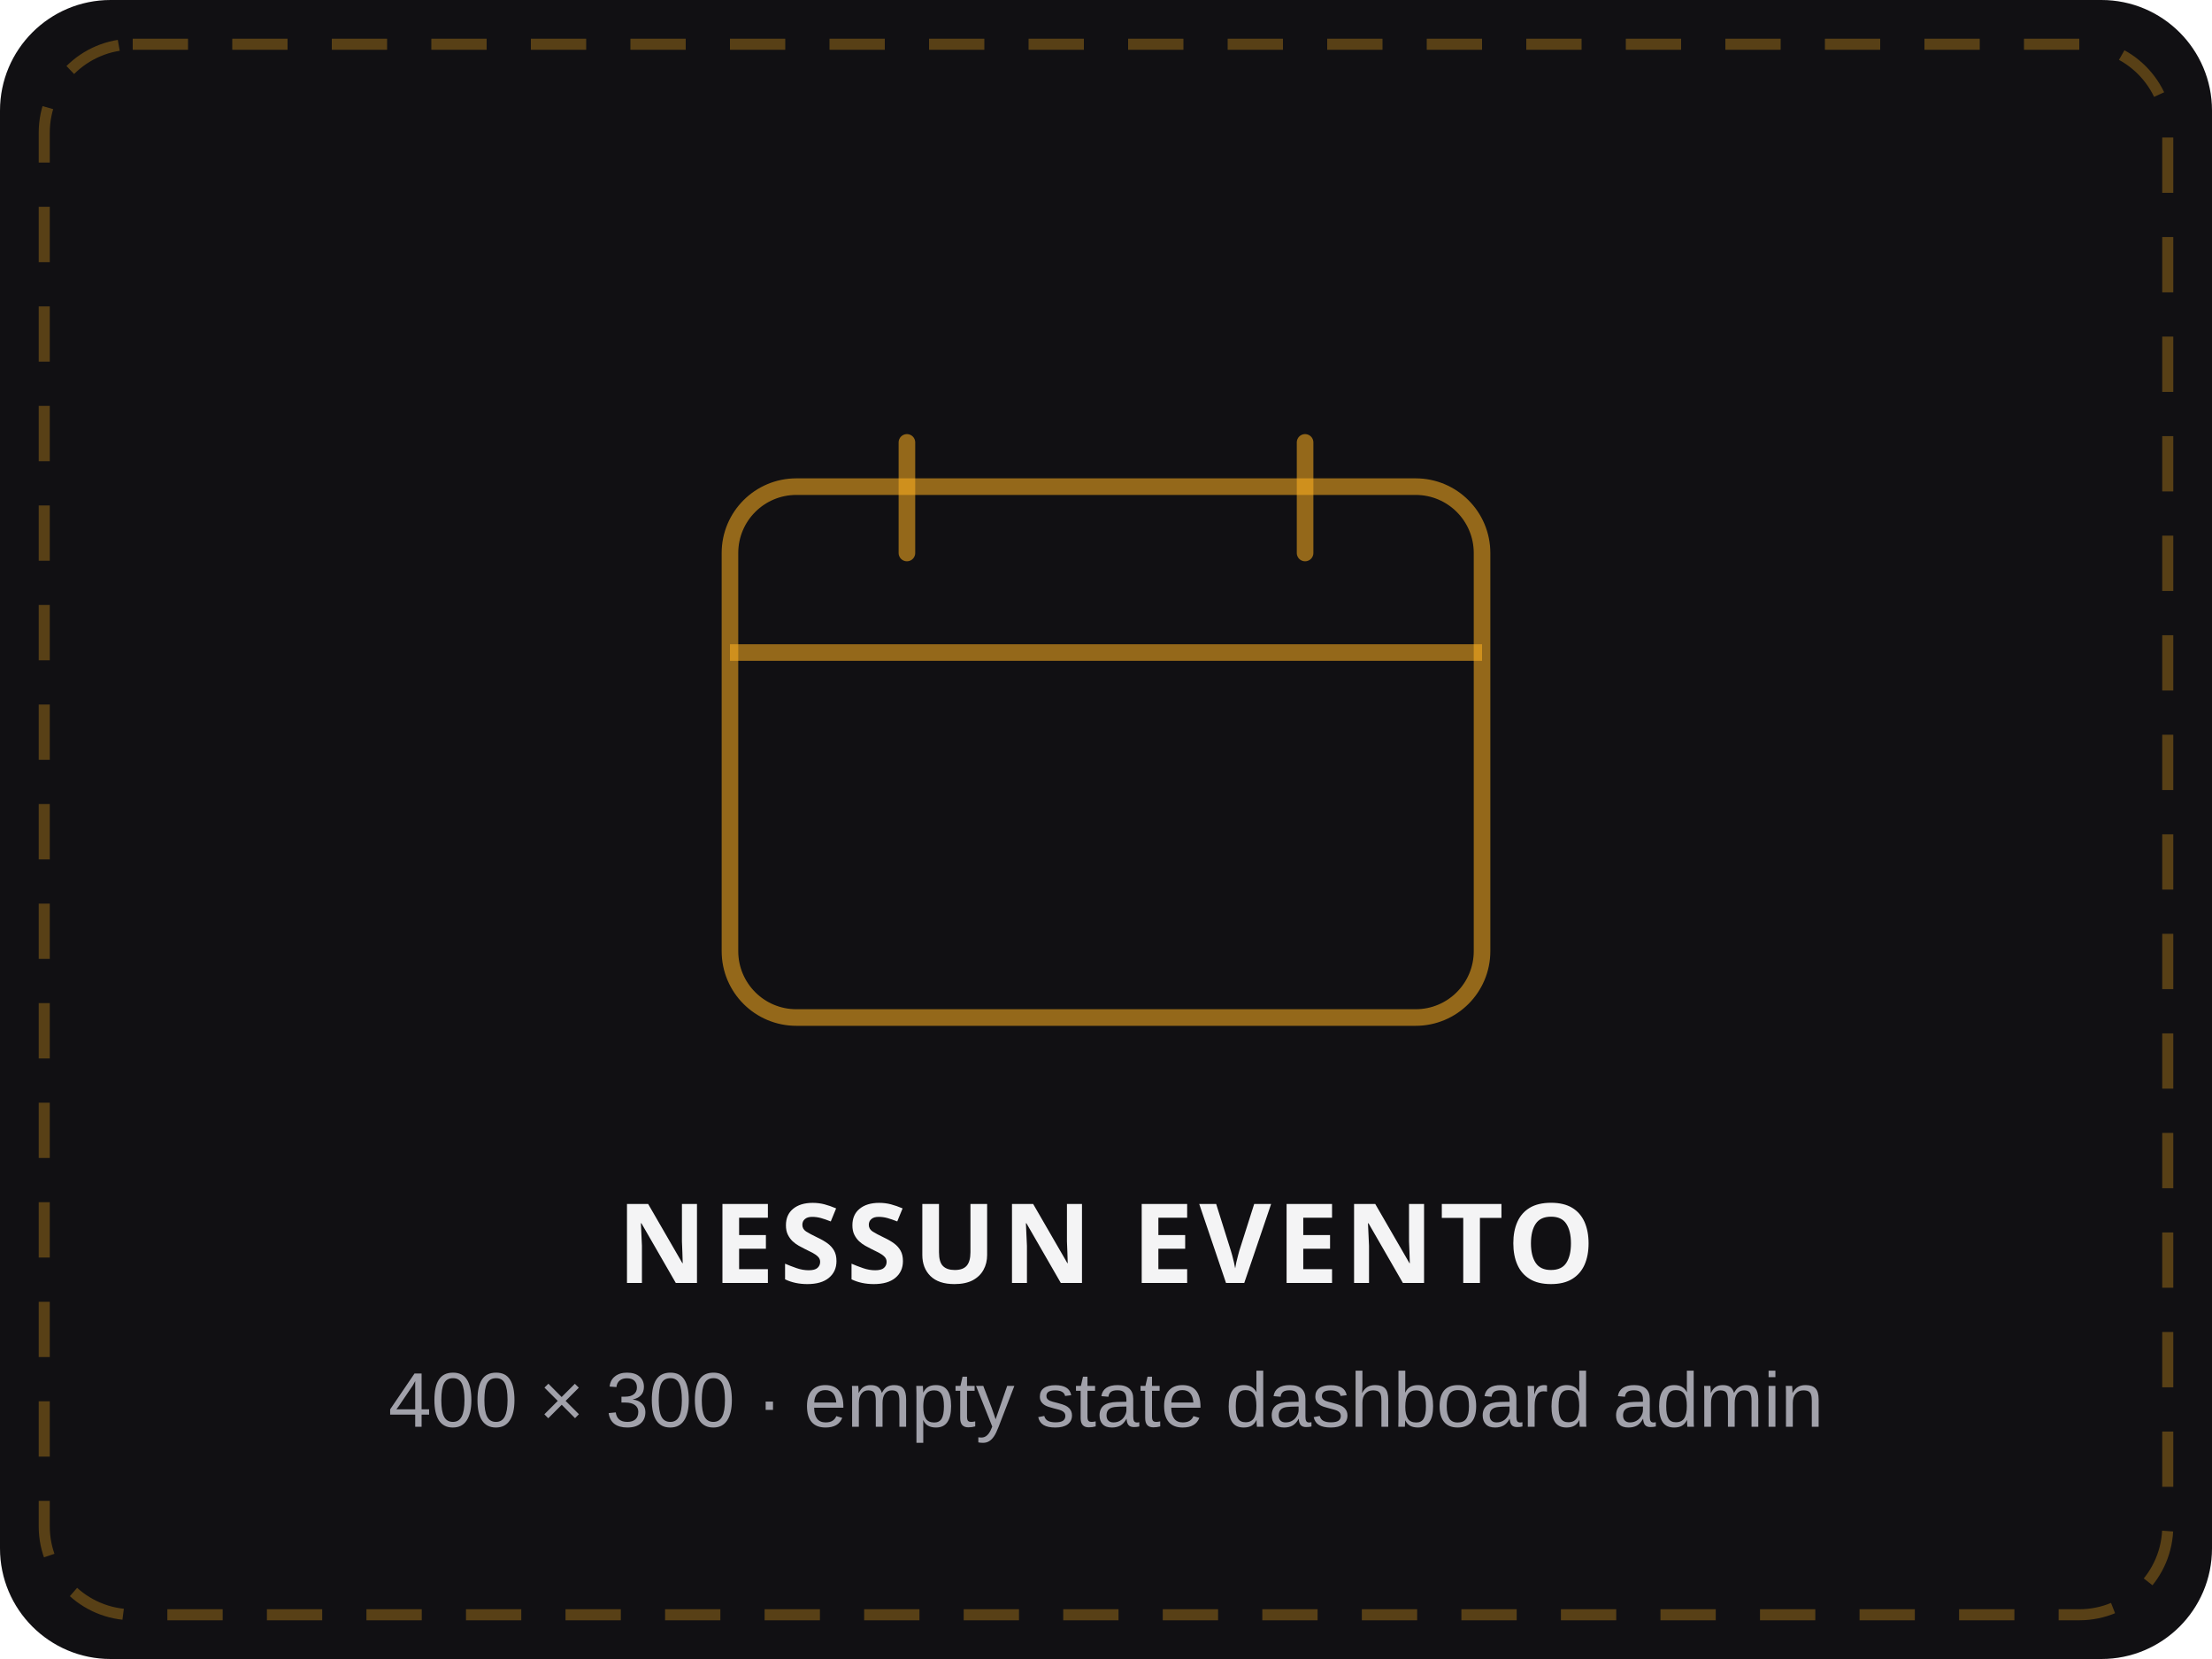
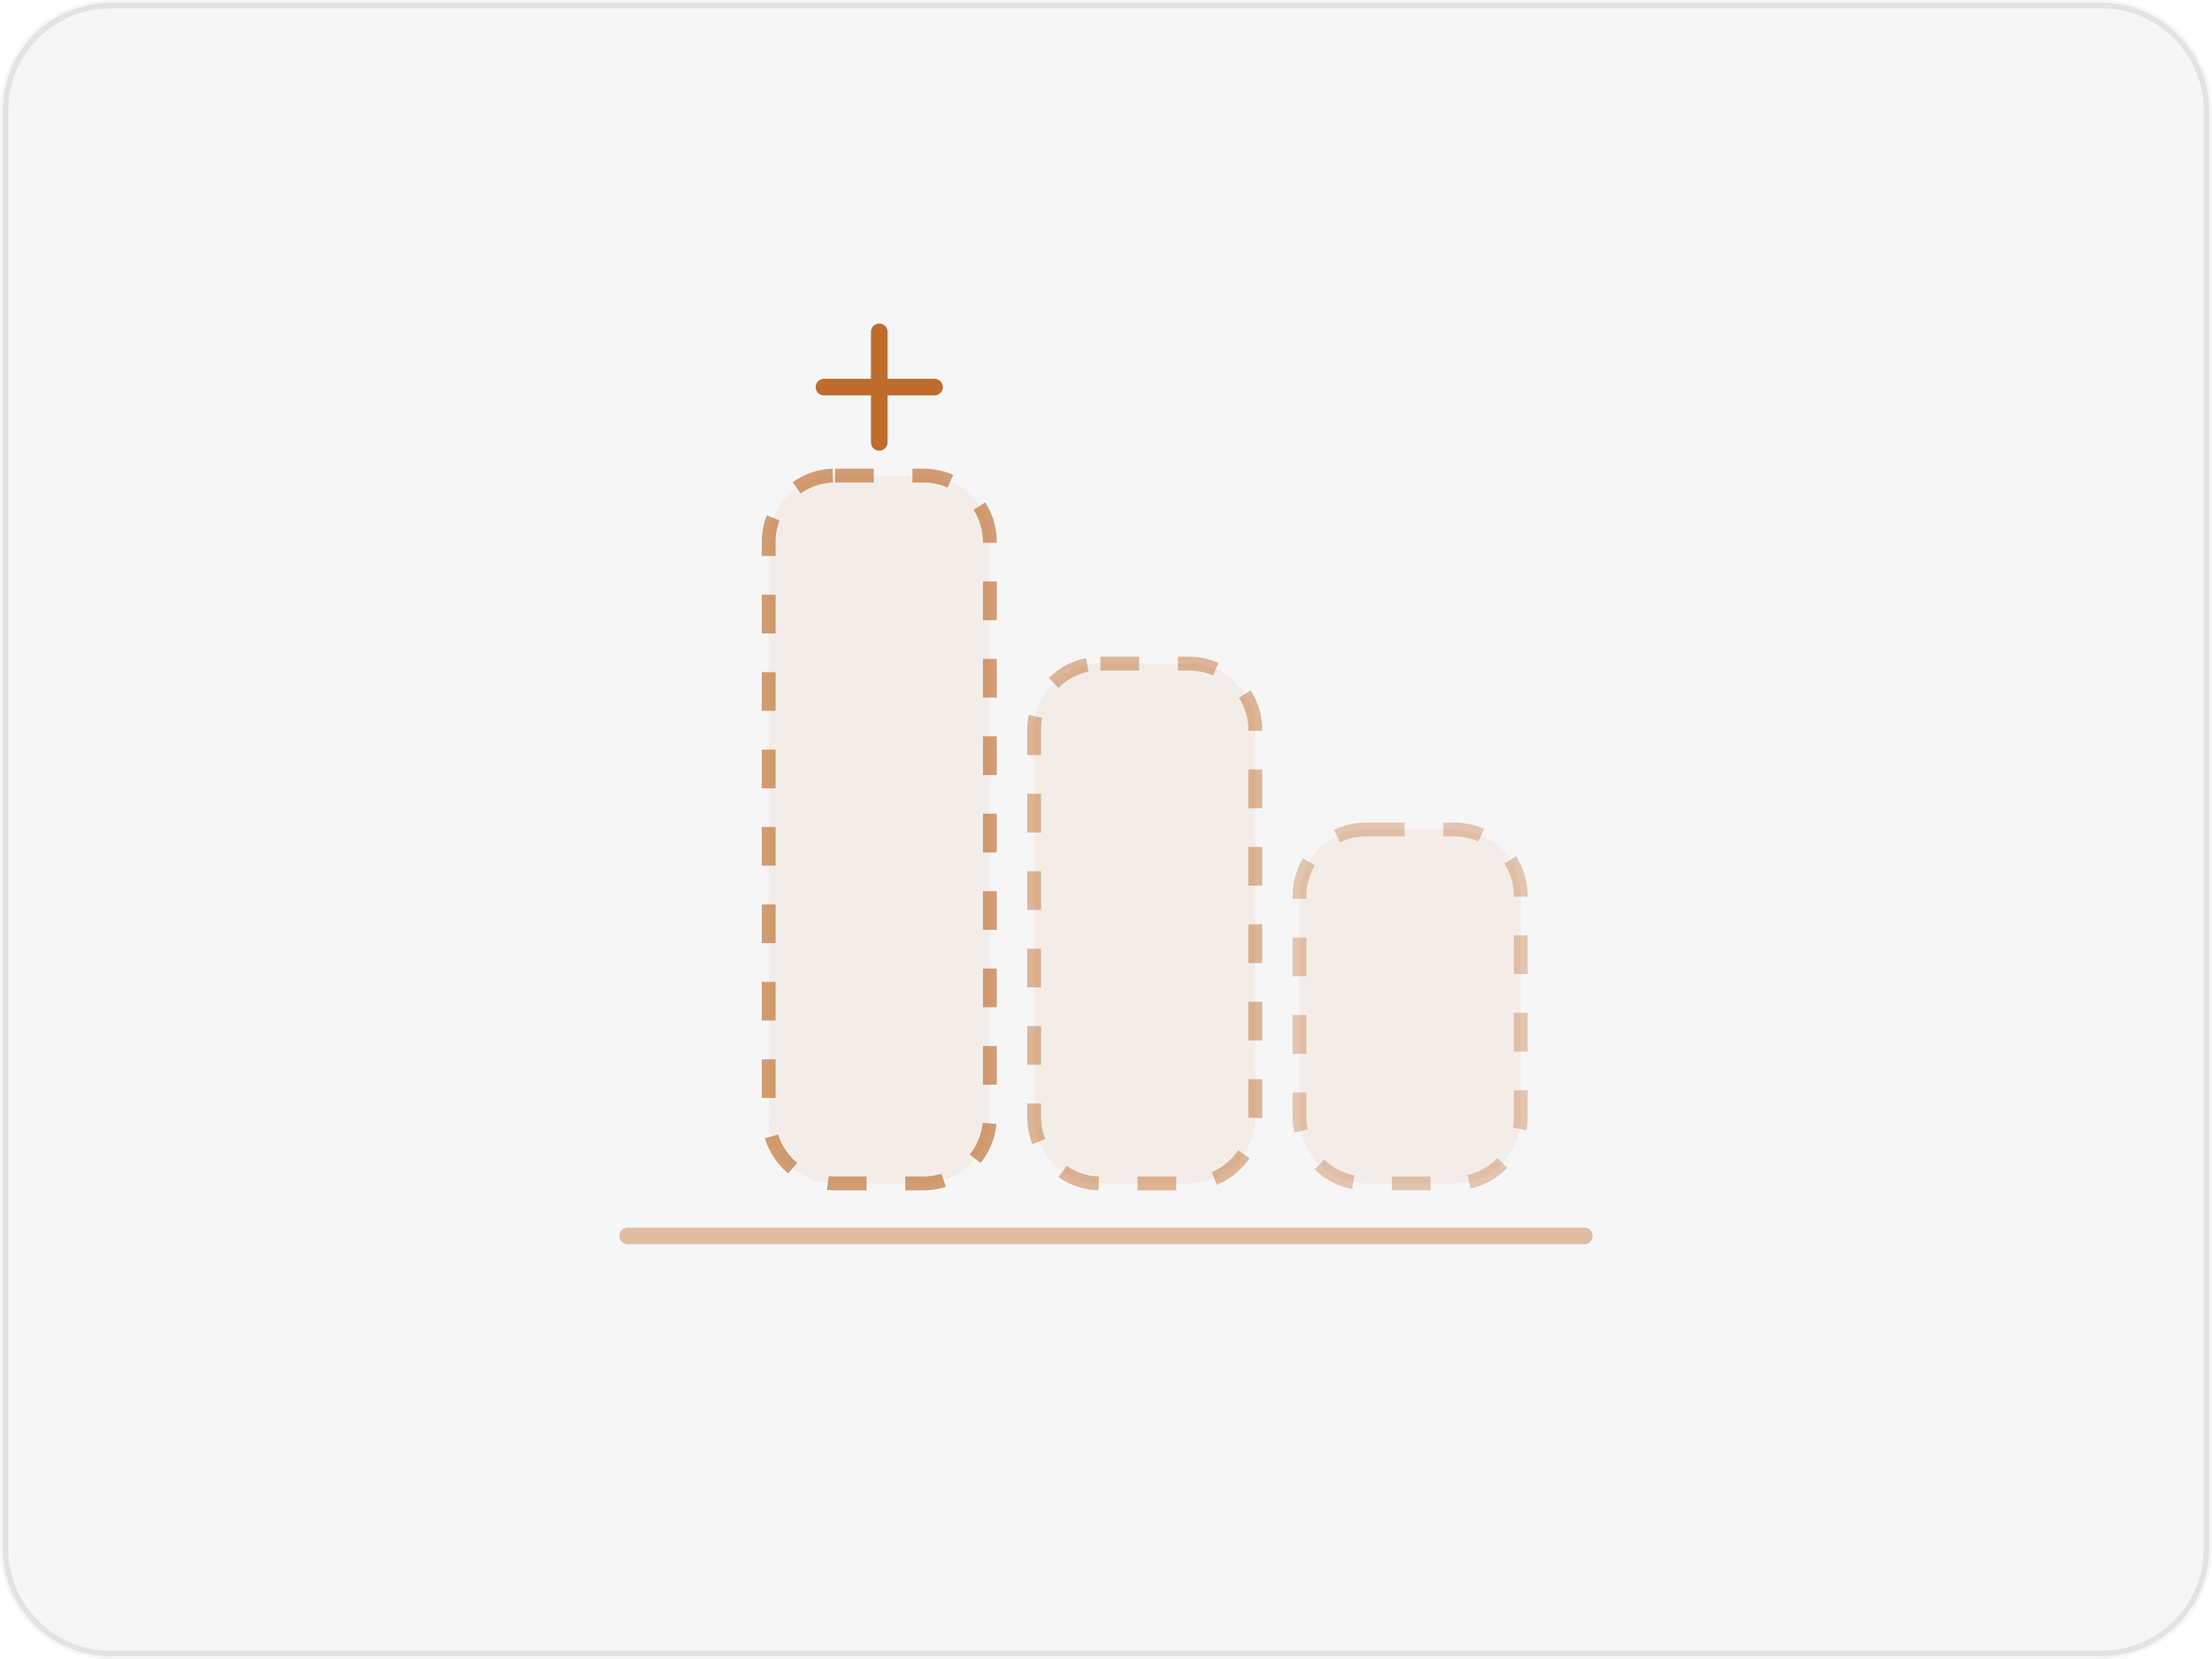
- <svg xmlns="http://www.w3.org/2000/svg" width="400" height="300" viewBox="0 0 400 300" role="img" aria-label="Illustrazione nessun evento — segnaposto">
-   <rect width="400" height="300" rx="20" fill="#111013" />
-   <rect x="8" y="8" width="384" height="284" rx="16" fill="none" stroke="#ffb020" stroke-opacity="0.3" stroke-width="2" stroke-dasharray="10 8" />
-   <rect x="132" y="88" width="136" height="96" rx="12" fill="none" stroke="#ffb020" stroke-opacity="0.55" stroke-width="3" />
-   <line x1="132" y1="118" x2="268" y2="118" stroke="#ffb020" stroke-opacity="0.55" stroke-width="3" />
-   <line x1="164" y1="80" x2="164" y2="100" stroke="#ffb020" stroke-opacity="0.55" stroke-width="3" stroke-linecap="round" />
-   <line x1="236" y1="80" x2="236" y2="100" stroke="#ffb020" stroke-opacity="0.55" stroke-width="3" stroke-linecap="round" />
-   <text x="200" y="232" text-anchor="middle" font-family="'Space Grotesk','Segoe UI',sans-serif" font-size="20" font-weight="700" fill="#f4f4f5" letter-spacing="1">NESSUN EVENTO</text>
-   <text x="200" y="258" text-anchor="middle" font-family="'Segoe UI',Arial,sans-serif" font-size="14" fill="#a1a1aa">400 × 300 · empty state dashboard admin</text>
+ <svg xmlns="http://www.w3.org/2000/svg" width="400" height="300" viewBox="0 0 400 300" role="img" aria-label="">
+   <rect width="400" height="300" rx="20" fill="#f6f6f7" />
+   <rect x="1" y="1" width="398" height="298" rx="19" fill="none" stroke="#000000" stroke-opacity="0.08" />
+   <g>
+     <rect x="139" y="86" width="40" height="128" rx="12" fill="#b45309" fill-opacity="0.06" stroke="#b45309" stroke-opacity="0.55" stroke-width="2.5" stroke-dasharray="7 7" />
+     <rect x="187" y="120" width="40" height="94" rx="12" fill="#b45309" fill-opacity="0.06" stroke="#b45309" stroke-opacity="0.4" stroke-width="2.5" stroke-dasharray="7 7" />
+     <rect x="235" y="150" width="40" height="64" rx="12" fill="#b45309" fill-opacity="0.06" stroke="#b45309" stroke-opacity="0.3" stroke-width="2.5" stroke-dasharray="7 7" />
+   </g>
+   <g stroke="#b45309" stroke-opacity="0.85" stroke-width="3" stroke-linecap="round">
+     <path d="M159 60 v20 M149 70 h20" />
+   </g>
+   <rect x="112" y="222" width="176" height="3" rx="1.5" fill="#b45309" opacity="0.35" />
</svg>
